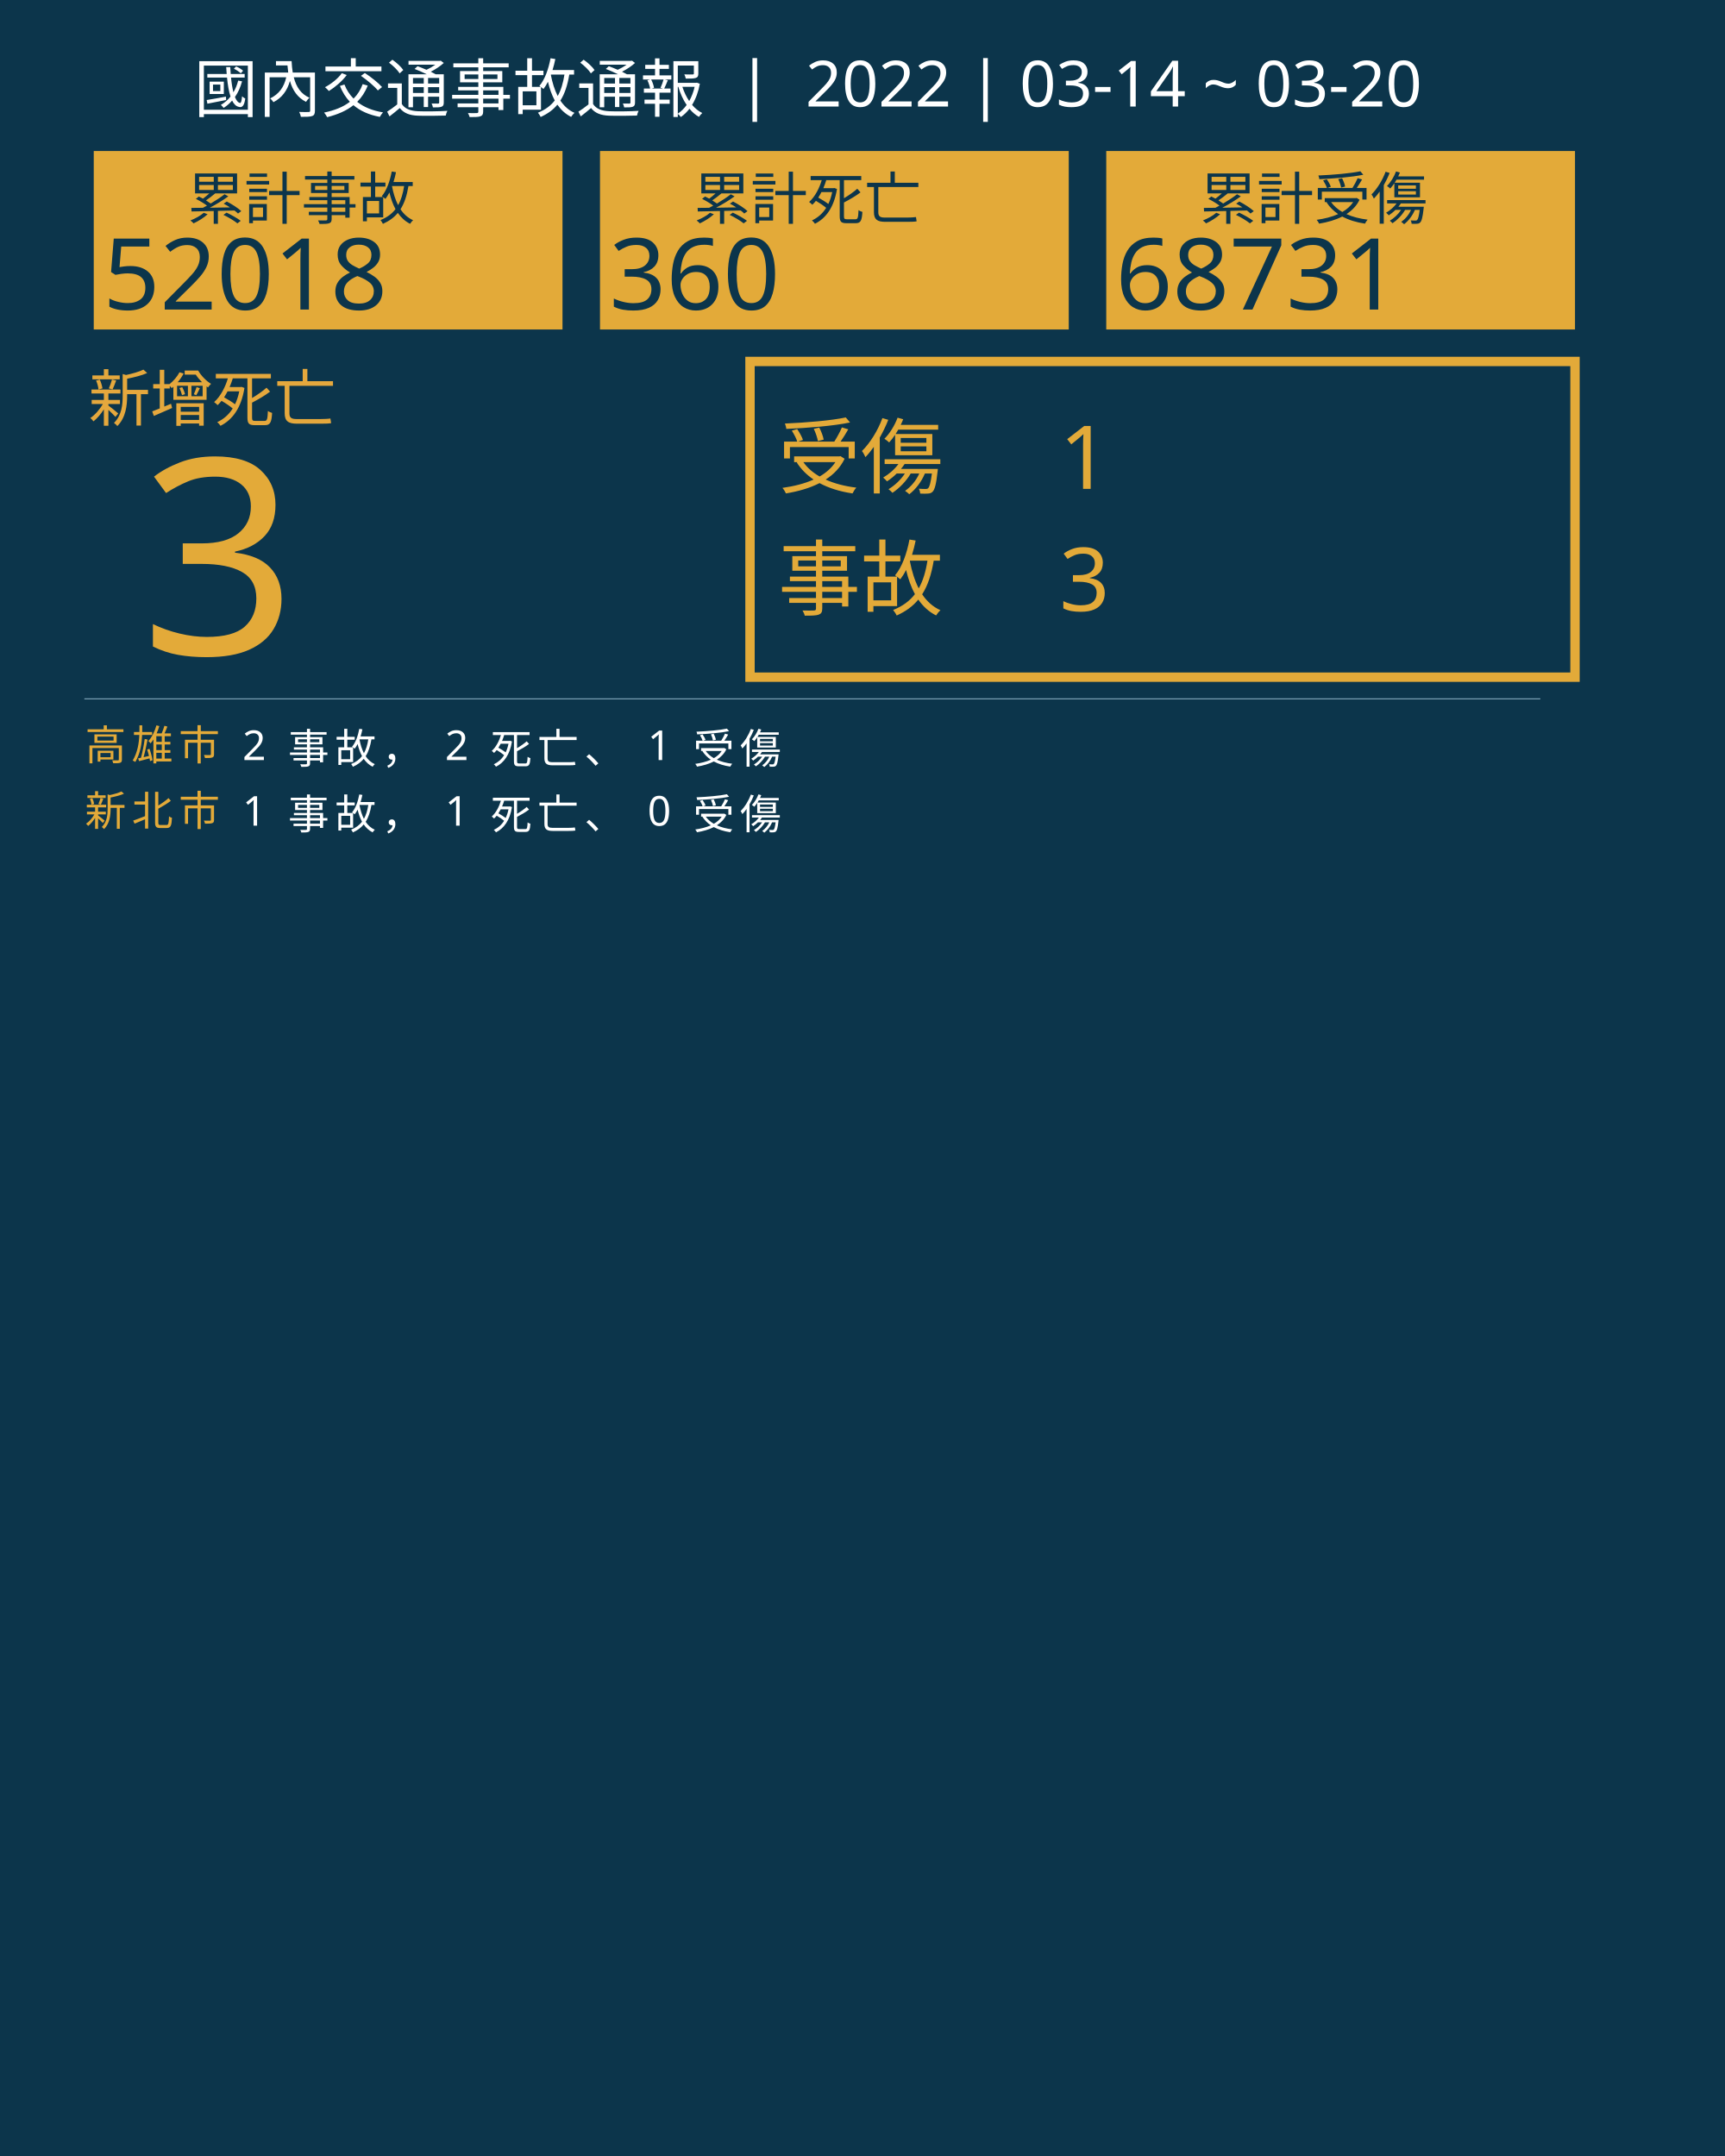
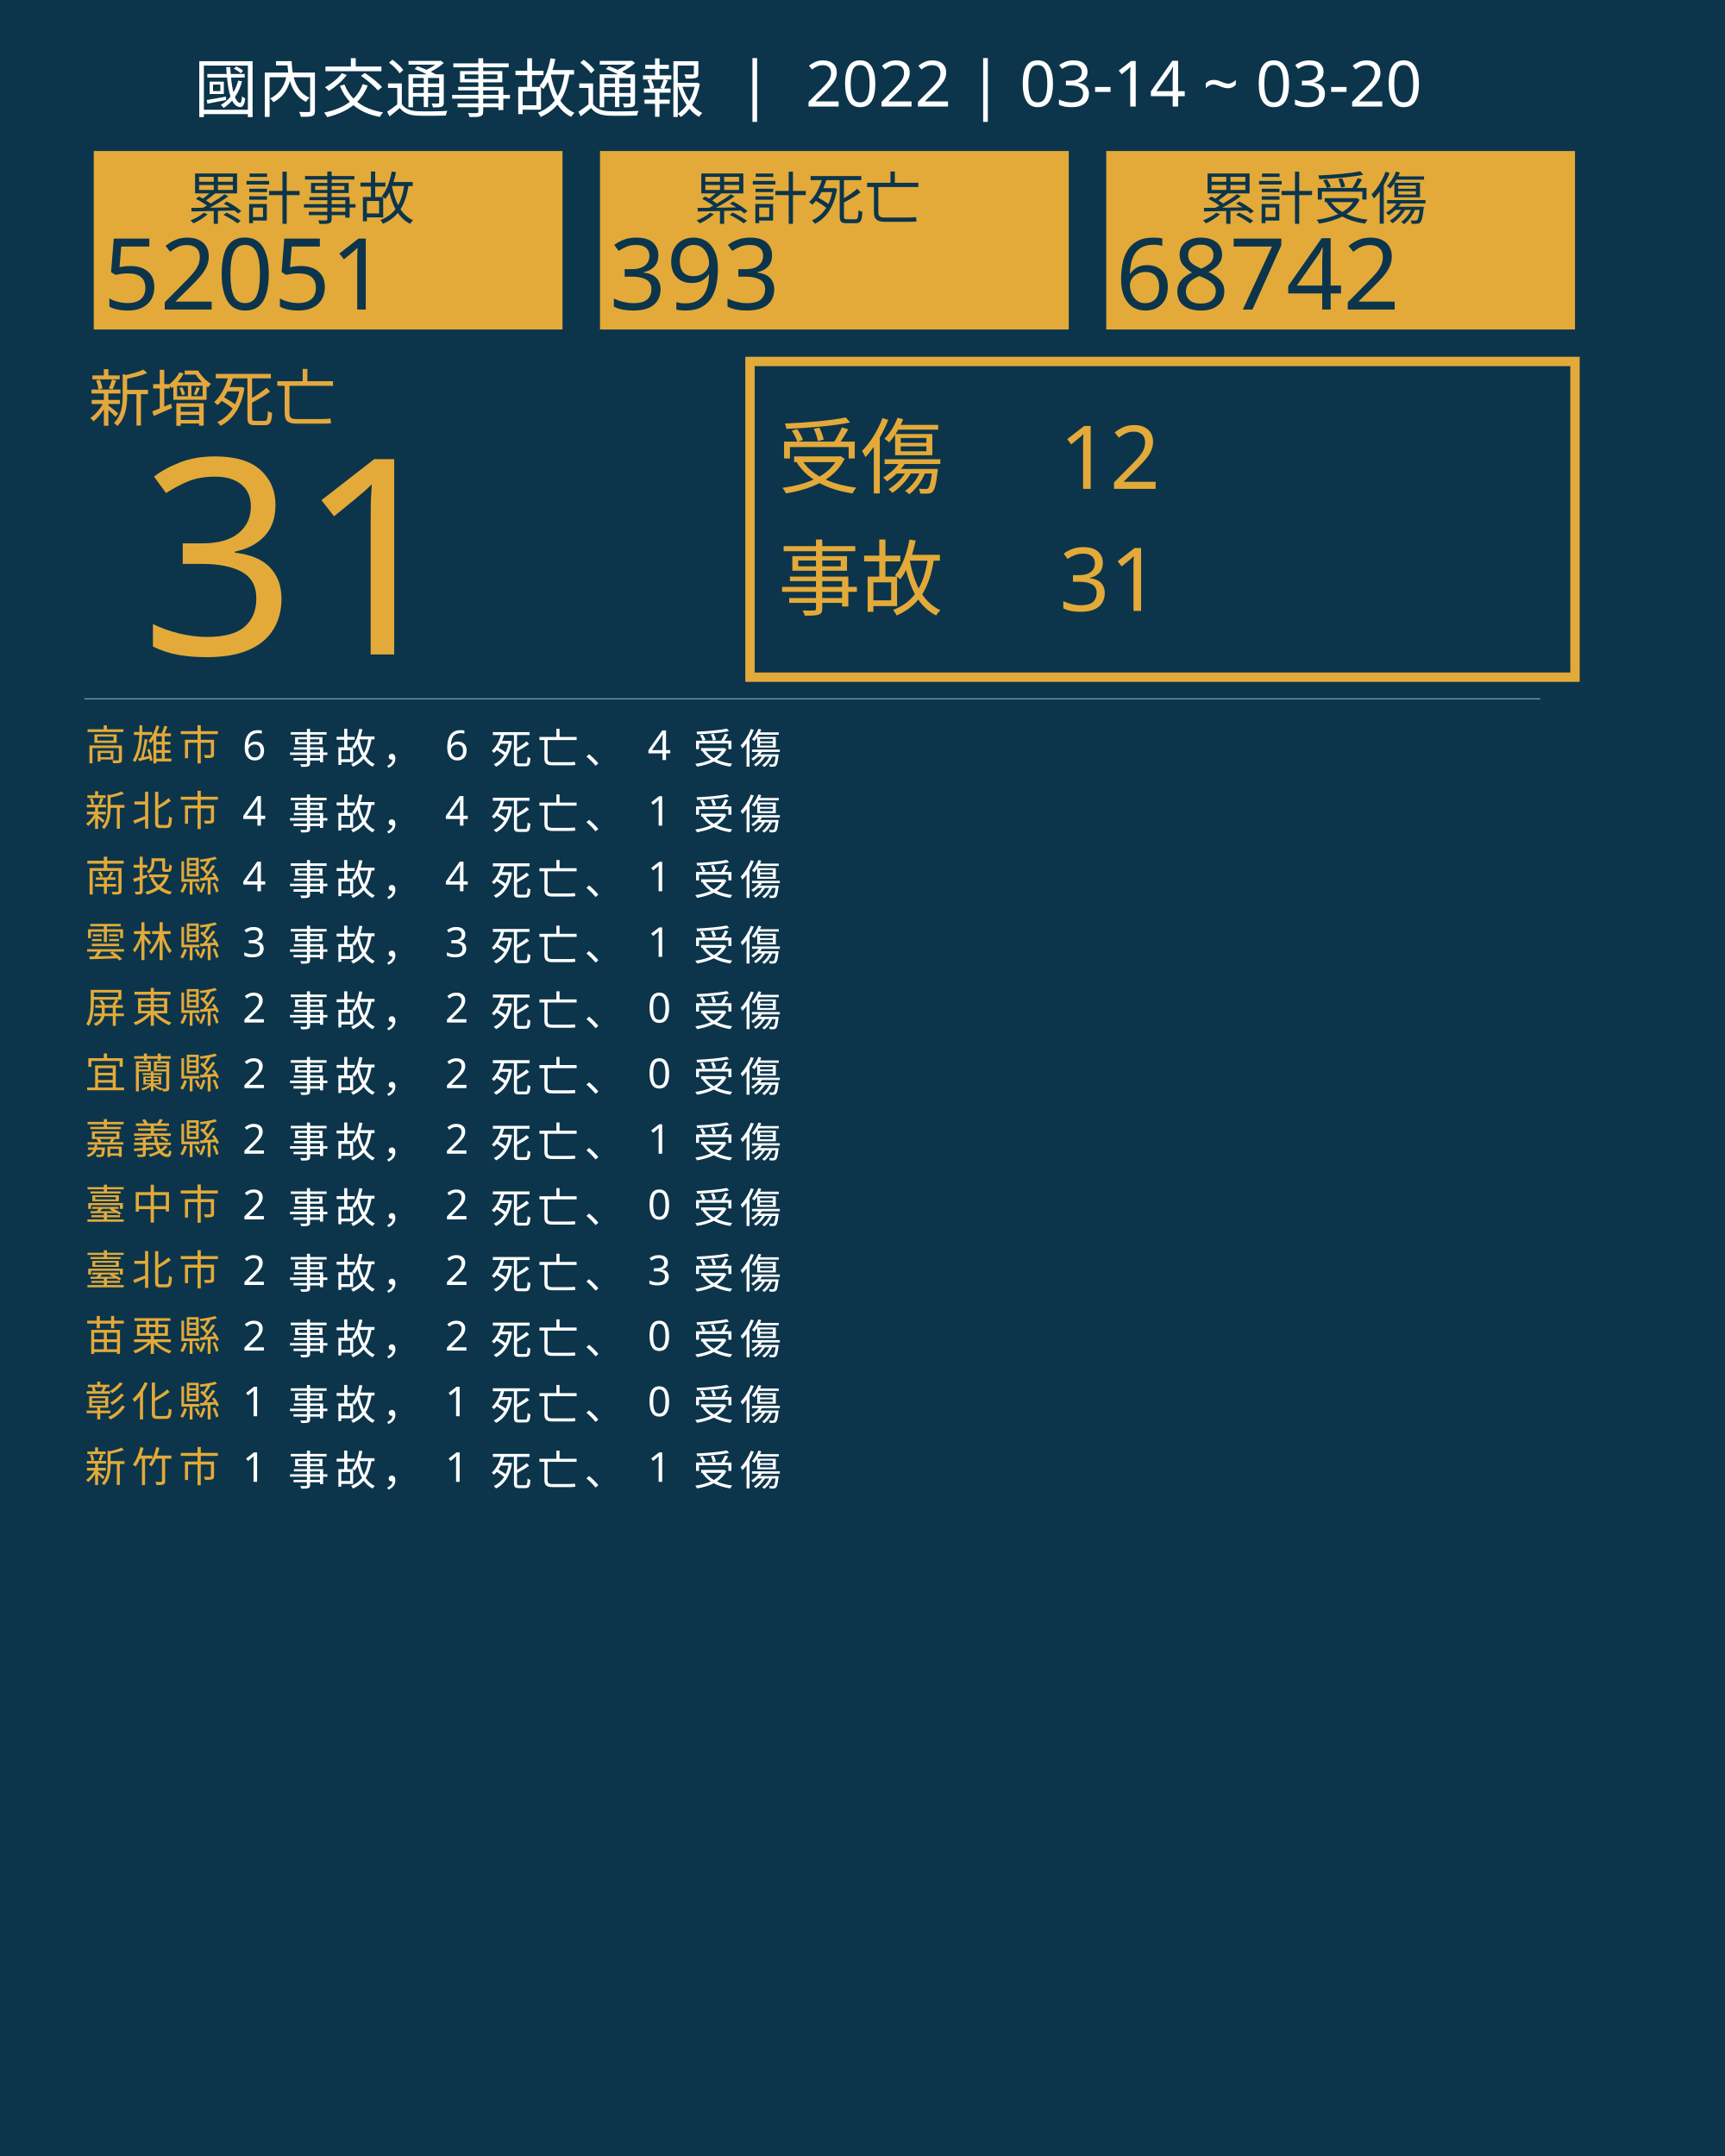
<svg xmlns="http://www.w3.org/2000/svg" version="1.1" id="圖層_1" x="0px" y="0px" viewBox="0 0 1840 2300" style="enable-background:new 0 0 1840 2300;" xml:space="preserve">
  <style type="text/css">
	.st0{fill:#0C354B;}
	.st1{fill:#E5A83D;}
	.st2{font-family:'NotoSansCJKtc-Bold-B5pc-H';}
	.st3{font-size:66px;}
	.st4{fill:#E3AA39;}
	.st5{font-family:'Arial-BoldMT';}
	.st6{font-size:291.776px;}
	.st7{fill:none;stroke:#E3AA39;stroke-miterlimit:10;stroke-width:10;}
	.st8{font-family:'NotoSansCJKtc-Light-B5pc-H';}
	.st9{font-size:88px;}
	.st10{font-family:'NotoSansCJKtc-Medium-B5pc-H';}
	.st11{font-size:94px;}
	.st12{fill:none;stroke:#8AAFC1;stroke-miterlimit:10;}
	.st13{font-size:60.649px;}
	.st14{font-size:106px;}
	.st15{fill:none;}
	.st16{font-size:44px;}
	.st17{letter-spacing:6;}
	.st18{fill:#FFFFFF;}
	.st19{letter-spacing:1;}
	.st20{font-size:68px;}
</style>
  <rect class="st0" width="1840" height="2300" />
  <text transform="matrix(1 0 0 1 94.5001 449.017)" class="st1 st2 st3">新增死亡</text>
  <g>
-     <text transform="matrix(1 0 0 1 150 698.1412)" class="st4 st5 st6">3</text>
+     <text transform="matrix(1 0 0 1 150 698.1412)" class="st4 st5 st6">31</text>
  </g>
  <g>
    <rect x="800" y="385.6" class="st7" width="880" height="336.8" />
    <g>
      <text transform="matrix(1 0 0 1 830 519.593)" class="st4 st8 st9">受傷</text>
-       <text transform="matrix(1 0 0 1 1130 521.5084)" class="st4 st10 st11">1</text>
-       <text transform="matrix(1 0 0 1 1130 651.7274)" class="st4 st10 st11">3</text>
+       <text transform="matrix(1 0 0 1 1130 521.5084)" class="st4 st10 st11">12</text>
+       <text transform="matrix(1 0 0 1 1130 651.7274)" class="st4 st10 st11">31</text>
      <text transform="matrix(1 0 0 1 830 649.4965)" class="st4 st8 st9">事故</text>
    </g>
  </g>
  <line class="st12" x1="90" y1="745.5" x2="1643" y2="745.5" />
  <g>
    <g>
      <rect x="100" y="161.1" class="st4" width="500" height="190.4" />
      <g>
        <text transform="matrix(1 0 0 1 200 233.9079)" class="st0 st10 st13">累計事故</text>
        <g>
-           <text transform="matrix(1 0 0 1 110 330.2121)" class="st0 st5 st14">52018</text>
+           <text transform="matrix(1 0 0 1 110 330.2121)" class="st0 st5 st14">52051</text>
        </g>
      </g>
    </g>
    <g>
      <rect x="640" y="161.1" class="st4" width="500" height="190.4" />
      <g>
        <text transform="matrix(1 0 0 1 740 233.908)" class="st0 st10 st13">累計死亡</text>
        <g>
-           <text transform="matrix(1 0 0 1 650 330.2122)" class="st0 st5 st14">360</text>
+           <text transform="matrix(1 0 0 1 650 330.2122)" class="st0 st5 st14">393</text>
        </g>
      </g>
    </g>
    <g>
      <rect x="1180" y="161.1" class="st4" width="500" height="190.4" />
      <g>
        <text transform="matrix(1 0 0 1 1280 233.908)" class="st0 st10 st13">累計受傷</text>
        <g>
-           <text transform="matrix(1 0 0 1 1190 330.2122)" class="st0 st5 st14">68731</text>
+           <text transform="matrix(1 0 0 1 1190 330.2122)" class="st0 st5 st14">68742</text>
        </g>
      </g>
    </g>
  </g>
  <rect x="90.6" y="772.1" class="st15" width="1141.8" height="314.8" />
  <text transform="matrix(1 0 0 1 90.5591 810.7965)">
    <tspan x="0" y="0" class="st4 st10 st16 st17">高雄市</tspan>
-     <tspan x="150.6" y="0" class="st18 st10 st16 st17"> 2 事故， 2 死亡、 1 受傷</tspan>
+     <tspan x="150.6" y="0" class="st18 st10 st16 st17"> 6 事故， 6 死亡、 4 受傷</tspan>
    <tspan x="0" y="70" class="st4 st10 st16 st17">新北市</tspan>
-     <tspan x="150.6" y="70" class="st18 st10 st16 st17"> 1 事故， 1 死亡、 0 受傷</tspan>
+     <tspan x="150.6" y="70" class="st18 st10 st16 st17"> 4 事故， 4 死亡、 1 受傷</tspan>
+     <tspan x="0" y="140" class="st4 st10 st16 st17">南投縣</tspan>
+     <tspan x="150.6" y="140" class="st18 st10 st16 st17"> 4 事故， 4 死亡、 1 受傷</tspan>
+     <tspan x="0" y="210" class="st4 st10 st16 st17">雲林縣</tspan>
+     <tspan x="150.6" y="210" class="st18 st10 st16 st17"> 3 事故， 3 死亡、 1 受傷</tspan>
+     <tspan x="0" y="280" class="st4 st10 st16 st17">屏東縣</tspan>
+     <tspan x="150.6" y="280" class="st18 st10 st16 st17"> 2 事故， 2 死亡、 0 受傷</tspan>
+     <tspan x="0" y="350" class="st4 st10 st16 st17">宜蘭縣</tspan>
+     <tspan x="150.6" y="350" class="st18 st10 st16 st17"> 2 事故， 2 死亡、 0 受傷</tspan>
+     <tspan x="0" y="420" class="st4 st10 st16 st17">嘉義縣</tspan>
+     <tspan x="150.6" y="420" class="st18 st10 st16 st17"> 2 事故， 2 死亡、 1 受傷</tspan>
+     <tspan x="0" y="490" class="st4 st10 st16 st17">臺中市</tspan>
+     <tspan x="150.6" y="490" class="st18 st10 st16 st17"> 2 事故， 2 死亡、 0 受傷</tspan>
+     <tspan x="0" y="560" class="st4 st10 st16 st17">臺北市</tspan>
+     <tspan x="150.6" y="560" class="st18 st10 st16 st17"> 2 事故， 2 死亡、 3 受傷</tspan>
+     <tspan x="0" y="630" class="st4 st10 st16 st17">苗栗縣</tspan>
+     <tspan x="150.6" y="630" class="st18 st10 st16 st17"> 2 事故， 2 死亡、 0 受傷</tspan>
+     <tspan x="0" y="700" class="st4 st10 st16 st17">彰化縣</tspan>
+     <tspan x="150.6" y="700" class="st18 st10 st16 st17"> 1 事故， 1 死亡、 0 受傷</tspan>
+     <tspan x="0" y="770" class="st4 st10 st16 st17">新竹市</tspan>
+     <tspan x="150.6" y="770" class="st18 st10 st16 st17"> 1 事故， 1 死亡、 1 受傷</tspan>
  </text>
  <text transform="matrix(1 0 0 1 207 119.2712)" class="st18 st8 st20">國內交通事故通報  |  2022 | 03-14 ~ 03-20</text>
</svg>
